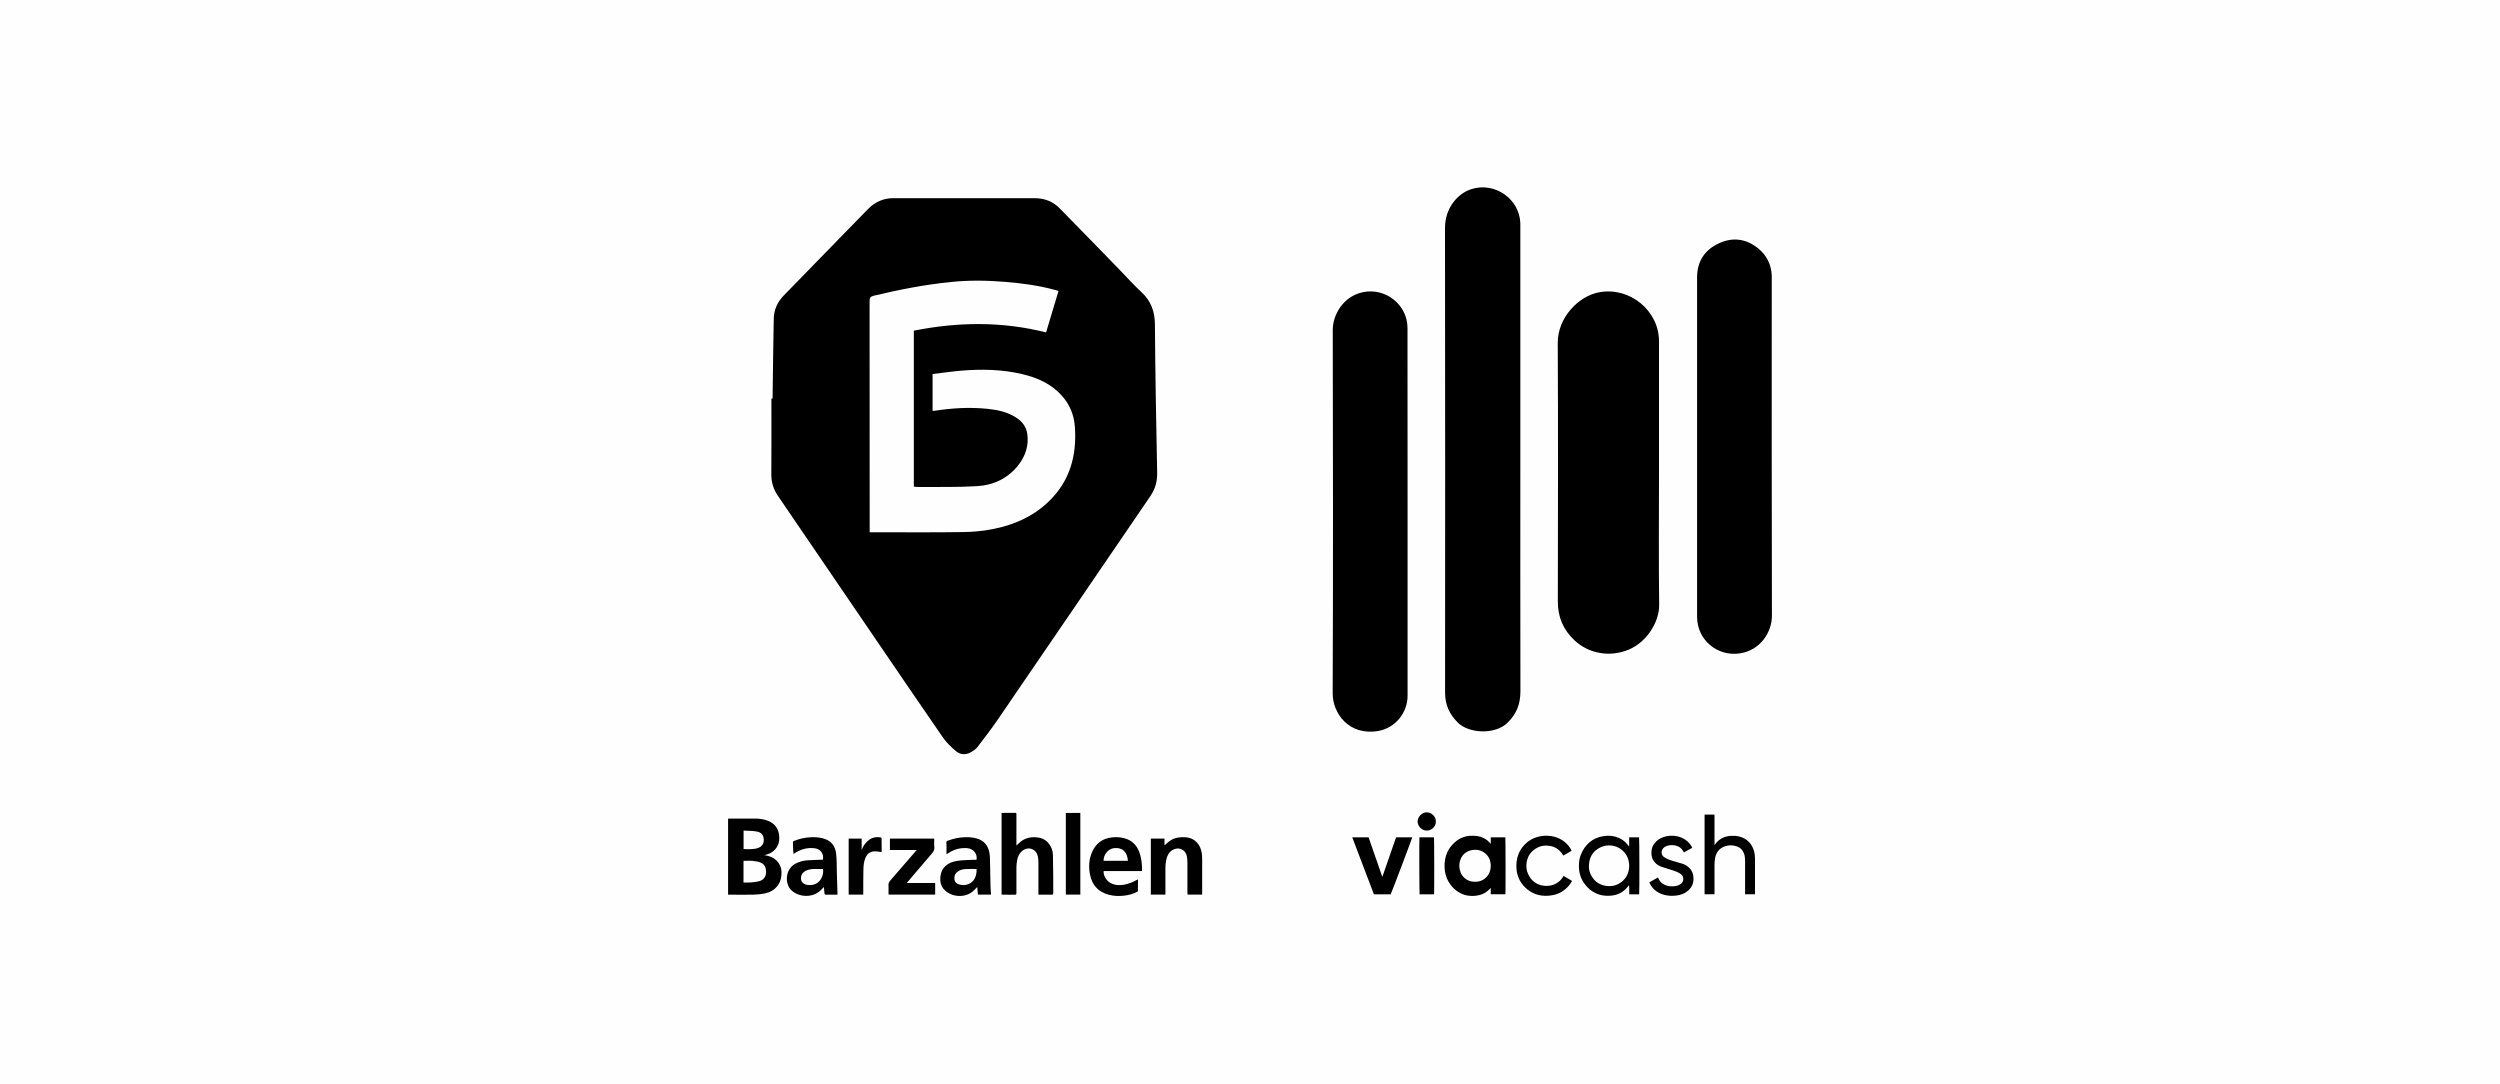
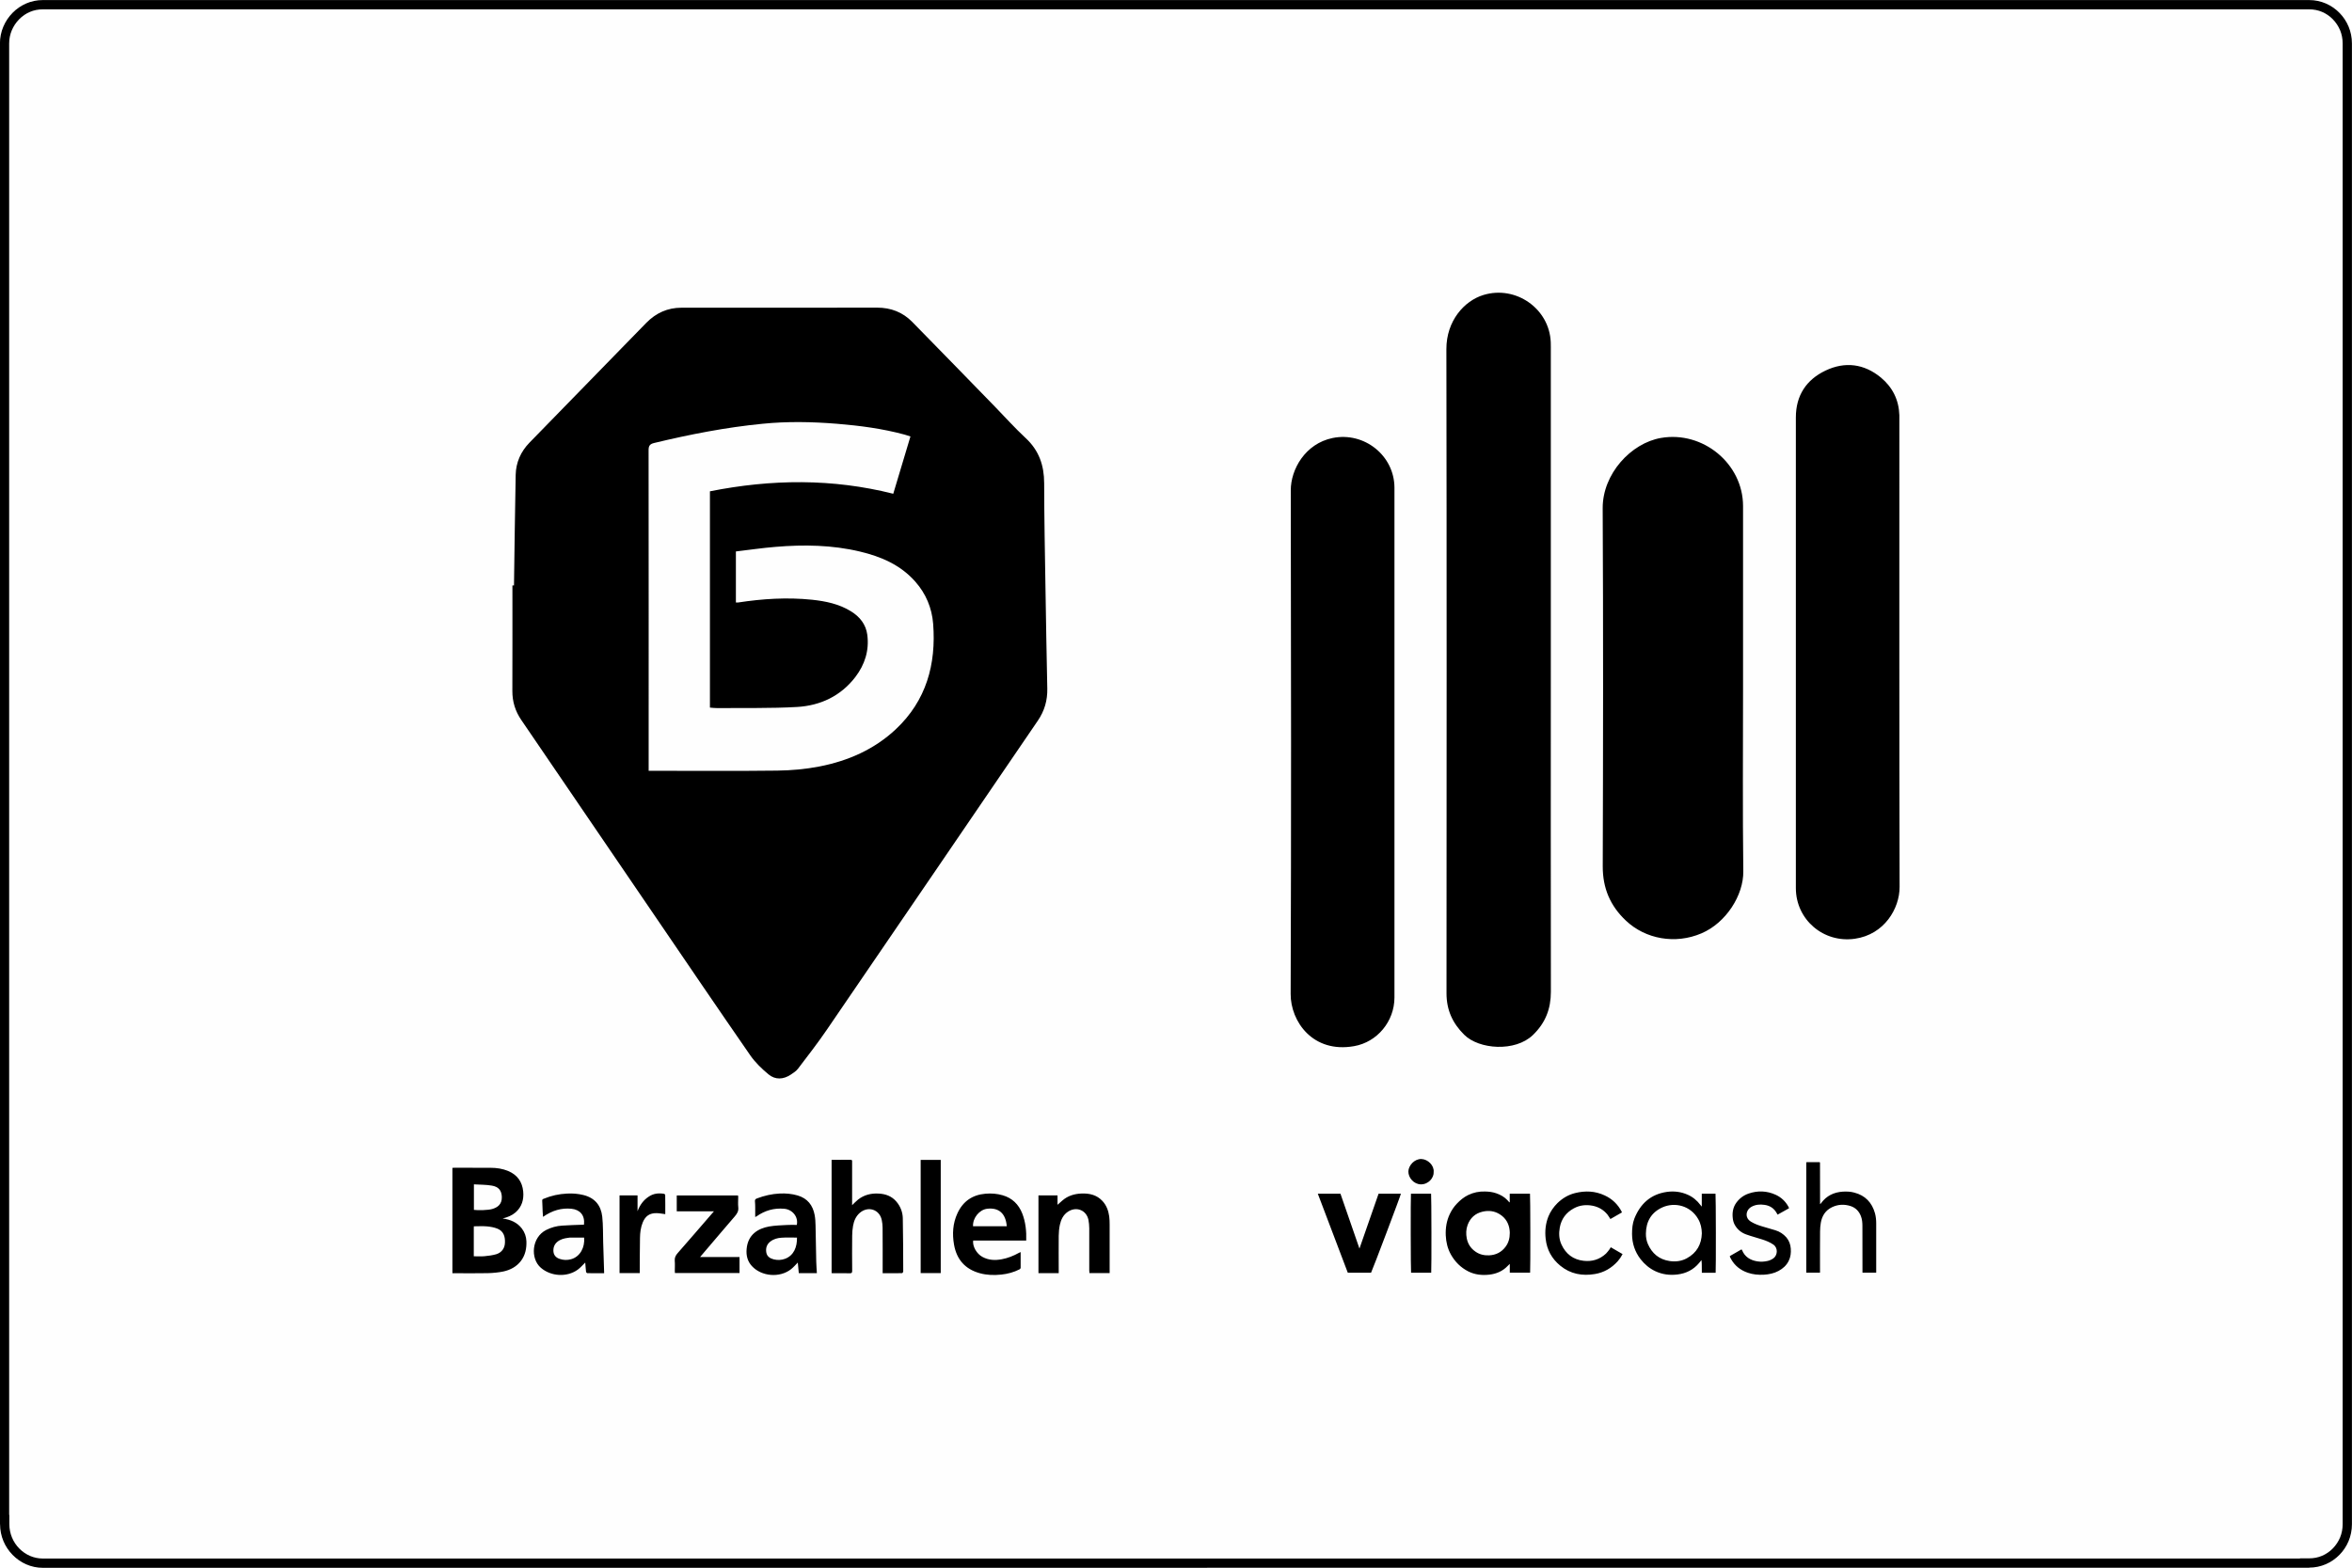
- <svg xmlns="http://www.w3.org/2000/svg" xml:space="preserve" width="300px" height="130px" version="1.1" style="shape-rendering:geometricPrecision; text-rendering:geometricPrecision; image-rendering:optimizeQuality; fill-rule:evenodd; clip-rule:evenodd" viewBox="0 0 300 130">
+ <svg xmlns="http://www.w3.org/2000/svg" xml:space="preserve" width="375px" height="250px" version="1.1" style="shape-rendering:geometricPrecision; text-rendering:geometricPrecision; image-rendering:optimizeQuality; fill-rule:evenodd; clip-rule:evenodd" viewBox="0 0 375 250">
  <defs>
    <style type="text/css">
   
-     .fil0 {fill:#FEFEFE}
-     .fil1 {fill:black}
+     .fil2 {fill:black}
+     .fil1 {fill:#FEFEFE;fill-rule:nonzero}
+     .fil0 {fill:black;fill-rule:nonzero}
   
  </style>
  </defs>
  <g id="Layer_x0020_1">
-     <rect class="fil0" width="300" height="130" />
-     <g id="_1808074391168">
-       <path class="fil1" d="M92.71 47.82c0.04,-3.19 0.08,-6.38 0.14,-9.57 0.02,-1.07 0.44,-2.01 1.19,-2.78 2.65,-2.72 5.3,-5.44 7.95,-8.16 0.73,-0.74 1.45,-1.48 2.17,-2.22 0.83,-0.85 1.84,-1.31 3.04,-1.31 5.65,0 11.29,0.01 16.94,0 1.19,0 2.21,0.39 3.03,1.23 2.39,2.43 4.77,4.88 7.15,7.33 0.88,0.91 1.73,1.86 2.66,2.72 1.16,1.07 1.61,2.38 1.61,3.92 0.01,3.03 0.07,6.06 0.11,9.08 0.05,2.9 0.1,5.79 0.16,8.69 0.02,1.02 -0.24,1.94 -0.82,2.79 -6.09,8.91 -12.16,17.84 -18.26,26.74 -0.79,1.16 -1.65,2.27 -2.5,3.38 -0.16,0.21 -0.39,0.36 -0.61,0.51 -0.65,0.43 -1.34,0.47 -1.94,-0.02 -0.58,-0.49 -1.15,-1.03 -1.58,-1.65 -2.71,-3.92 -5.39,-7.87 -8.08,-11.81 -3.91,-5.74 -7.81,-11.47 -11.73,-17.2 -0.52,-0.77 -0.78,-1.6 -0.78,-2.54 0.02,-3.04 0.01,-6.08 0.01,-9.13 0.04,0 0.09,0 0.14,0zm11.65 16.05l0 0c0.22,0 0.38,0 0.54,0 3.53,0 7.06,0.03 10.59,-0.02 1.22,-0.01 2.46,-0.12 3.65,-0.36 2.47,-0.48 4.74,-1.46 6.6,-3.21 2.65,-2.48 3.51,-5.63 3.24,-9.14 -0.11,-1.37 -0.62,-2.61 -1.55,-3.65 -1.28,-1.44 -2.96,-2.17 -4.78,-2.6 -2.41,-0.57 -4.86,-0.61 -7.31,-0.41 -1.14,0.1 -2.28,0.27 -3.43,0.4 0,1.52 0,2.96 0,4.42 0.08,0 0.13,0.01 0.19,0 2.12,-0.33 4.25,-0.46 6.4,-0.24 1.18,0.12 2.33,0.36 3.36,1 0.77,0.47 1.3,1.13 1.42,2.04 0.18,1.36 -0.21,2.58 -1.03,3.65 -1.26,1.65 -3.02,2.48 -5.04,2.59 -2.3,0.14 -4.61,0.08 -6.91,0.1 -0.22,0.01 -0.43,-0.03 -0.64,-0.04 0,-6.28 0,-12.5 0,-18.72 5.32,-1.06 10.6,-1.12 15.87,0.21 0.51,-1.7 0.99,-3.32 1.49,-4.97 -0.2,-0.06 -0.35,-0.11 -0.5,-0.15 -1.92,-0.52 -3.88,-0.78 -5.85,-0.94 -2.15,-0.18 -4.31,-0.22 -6.46,0 -3.17,0.31 -6.28,0.92 -9.37,1.66 -0.39,0.09 -0.49,0.26 -0.49,0.65 0.01,9.08 0.01,18.15 0.01,27.23 0,0.14 0,0.29 0,0.5z" />
-       <path class="fil1" d="M87.37 107.36c0,-3.05 0,-6.07 0,-9.12 0.07,0 0.14,-0.01 0.2,-0.01 1.04,0 2.07,0 3.11,0 0.53,0.01 1.04,0.08 1.53,0.29 0.79,0.33 1.21,0.93 1.29,1.77 0.07,0.7 -0.11,1.33 -0.66,1.81 -0.31,0.27 -0.69,0.42 -1.12,0.52 0.69,0.1 1.26,0.34 1.67,0.88 0.24,0.32 0.37,0.69 0.39,1.09 0.02,0.62 -0.09,1.21 -0.48,1.71 -0.38,0.5 -0.91,0.78 -1.51,0.91 -0.44,0.09 -0.9,0.14 -1.36,0.15 -0.94,0.02 -1.89,0 -2.84,0 -0.07,0 -0.13,0 -0.22,0zm1.85 -1.46l0 0c0.33,0 0.63,0.02 0.92,-0.01 0.35,-0.03 0.7,-0.07 1.03,-0.17 0.48,-0.15 0.74,-0.53 0.76,-1.01 0.01,-0.53 -0.13,-0.99 -0.66,-1.2 -0.28,-0.12 -0.61,-0.17 -0.92,-0.2 -0.37,-0.04 -0.74,-0.01 -1.12,-0.01 0,0.06 -0.01,0.11 -0.01,0.16 0,0.8 0,1.61 0,2.44zm0.01 -4.02l0 0c0.38,0.06 1.26,0.02 1.58,-0.07 0.48,-0.14 0.86,-0.42 0.84,-1.05 -0.02,-0.55 -0.26,-0.88 -0.86,-0.98 -0.51,-0.09 -1.03,-0.08 -1.56,-0.11 0,0.77 0,1.49 0,2.21zm30.96 -4.33c0.57,0 1.11,0 1.65,-0.01 0.15,0 0.13,0.09 0.13,0.19 0,0.8 0,1.6 0,2.4 0,0.44 0,0.89 0,1.34 0.18,-0.17 0.34,-0.34 0.52,-0.48 0.52,-0.41 1.13,-0.56 1.78,-0.52 0.6,0.03 1.13,0.22 1.53,0.69 0.35,0.41 0.54,0.9 0.55,1.42 0.04,1.54 0.04,3.09 0.04,4.63 0,0.05 -0.06,0.15 -0.1,0.15 -0.55,0.01 -1.1,0 -1.68,0 0,-0.08 0,-0.16 0,-0.23 0,-1.24 0.01,-2.48 0,-3.72 0,-0.21 -0.03,-0.43 -0.07,-0.64 -0.19,-0.93 -1.19,-1.26 -1.91,-0.63 -0.34,0.3 -0.51,0.69 -0.58,1.13 -0.05,0.27 -0.08,0.56 -0.08,0.84 -0.01,1.02 -0.01,2.04 0,3.05 0,0.17 -0.05,0.21 -0.21,0.21 -0.46,-0.01 -0.92,-0.01 -1.37,-0.01 -0.06,0 -0.13,0 -0.2,-0.01 0,-3.27 0,-6.52 0,-9.8zm16.37 7.98c0,0.48 0,0.93 -0.01,1.38 0,0.04 -0.05,0.09 -0.09,0.11 -0.5,0.26 -1.03,0.4 -1.58,0.46 -0.63,0.07 -1.25,0.05 -1.86,-0.12 -1.26,-0.35 -2,-1.18 -2.23,-2.47 -0.17,-0.93 -0.11,-1.84 0.29,-2.71 0.48,-1.04 1.29,-1.6 2.44,-1.7 0.5,-0.05 0.99,-0.01 1.48,0.13 0.83,0.24 1.38,0.79 1.69,1.58 0.29,0.75 0.37,1.53 0.35,2.34 -1.54,0 -3.07,0 -4.6,0 -0.07,0.5 0.31,1.15 0.81,1.42 0.52,0.29 1.08,0.31 1.65,0.21 0.54,-0.1 1.04,-0.3 1.52,-0.57 0.04,-0.02 0.07,-0.03 0.14,-0.06zm-4.13 -2.23l0 0c0.97,0 1.95,0 2.92,0 -0.08,-1.11 -0.68,-1.64 -1.69,-1.52 -0.67,0.08 -1.26,0.79 -1.23,1.52zm-31.93 4.06c-0.5,0 -0.97,0.01 -1.45,0 -0.04,0 -0.1,-0.08 -0.11,-0.12 -0.03,-0.27 -0.05,-0.54 -0.07,-0.8 -0.21,0.2 -0.41,0.44 -0.65,0.61 -0.93,0.68 -2.32,0.59 -3.19,-0.16 -0.93,-0.8 -0.81,-2.63 0.46,-3.27 0.44,-0.22 0.9,-0.35 1.38,-0.38 0.63,-0.04 1.26,-0.06 1.89,-0.08 0.1,-0.82 -0.34,-1.3 -1.09,-1.38 -0.84,-0.08 -1.63,0.13 -2.45,0.7 -0.02,-0.15 -0.03,-0.3 -0.04,-0.44 -0.01,-0.32 -0.01,-0.63 -0.03,-0.95 -0.01,-0.12 0.05,-0.14 0.14,-0.18 0.64,-0.26 1.31,-0.41 2,-0.44 0.48,-0.03 0.95,0.01 1.42,0.12 1.01,0.25 1.53,0.92 1.63,1.87 0.08,0.74 0.06,1.48 0.08,2.23 0.03,0.86 0.06,1.72 0.08,2.58 0,0.02 0,0.04 0,0.09zm-1.73 -3.08l0 0c-0.41,0 -0.82,0 -1.23,0 -0.06,0 -0.11,0.01 -0.17,0.02 -0.34,0.05 -0.66,0.13 -0.93,0.36 -0.25,0.22 -0.35,0.51 -0.32,0.83 0.03,0.33 0.24,0.54 0.54,0.64 0.32,0.1 0.65,0.11 0.99,0.02 0.78,-0.21 1.21,-1.03 1.12,-1.87zm20.15 3.07c-0.53,0 -1.03,0 -1.57,0 -0.03,-0.31 -0.06,-0.62 -0.08,-0.91 -0.19,0.18 -0.37,0.4 -0.6,0.58 -0.97,0.76 -2.54,0.63 -3.38,-0.28 -0.37,-0.41 -0.5,-0.91 -0.45,-1.47 0.11,-1.28 1.02,-1.79 1.94,-1.95 0.5,-0.09 1.02,-0.1 1.53,-0.13 0.29,-0.02 0.58,-0.01 0.87,-0.01 0.15,-0.7 -0.38,-1.34 -1.1,-1.4 -0.88,-0.07 -1.66,0.16 -2.37,0.66 -0.02,0.01 -0.05,0.02 -0.13,0.06 0,-0.3 0.01,-0.56 0,-0.82 0,-0.18 0,-0.36 -0.02,-0.54 -0.01,-0.14 0.04,-0.2 0.16,-0.25 0.64,-0.24 1.31,-0.4 1.99,-0.42 0.52,-0.03 1.04,0.01 1.54,0.16 0.85,0.25 1.32,0.85 1.48,1.7 0.05,0.3 0.07,0.6 0.07,0.9 0.03,1.04 0.04,2.08 0.06,3.12 0.01,0.33 0.04,0.66 0.06,1zm-1.73 -3.07l0 0c-0.45,0 -0.9,-0.02 -1.34,0.01 -0.35,0.02 -0.69,0.11 -0.97,0.34 -0.31,0.24 -0.4,0.57 -0.34,0.94 0.06,0.34 0.32,0.51 0.64,0.59 0.33,0.08 0.66,0.07 0.99,-0.05 0.76,-0.28 1.05,-1.02 1.02,-1.83zm22.66 3.07c-0.6,0 -1.17,0 -1.75,0 0,-2.23 0,-4.47 0,-6.72 0.54,0 1.08,0 1.64,0 0,0.28 0,0.56 0,0.81 0.14,-0.12 0.28,-0.24 0.42,-0.36 0.48,-0.43 1.05,-0.6 1.68,-0.62 0.68,-0.02 1.31,0.12 1.79,0.64 0.35,0.37 0.52,0.83 0.59,1.33 0.03,0.25 0.04,0.49 0.04,0.74 0,1.32 0,2.64 0,3.96 0,0.07 0,0.14 0,0.22 -0.58,0 -1.16,0 -1.75,0 -0.01,-0.07 -0.02,-0.15 -0.02,-0.23 0,-1.21 0.01,-2.43 0,-3.64 0,-0.25 -0.02,-0.5 -0.07,-0.74 -0.18,-0.85 -1.05,-1.18 -1.78,-0.7 -0.41,0.28 -0.6,0.69 -0.69,1.14 -0.07,0.31 -0.1,0.63 -0.1,0.94 -0.01,0.99 0,1.98 0,2.97 0,0.08 0,0.16 0,0.26zm-29.84 -5.35c-1.1,0 -2.15,0 -3.22,0 0,-0.46 0,-0.91 0,-1.37 1.76,0 3.52,0 5.31,0 0,0.04 0.01,0.09 0.01,0.13 0,0.3 -0.03,0.6 0.01,0.89 0.04,0.34 -0.11,0.56 -0.31,0.79 -0.84,0.98 -1.67,1.96 -2.51,2.94 -0.15,0.18 -0.31,0.37 -0.49,0.58 1.15,0 2.27,0 3.41,0 0,0.48 0,0.92 0,1.39 -1.85,0 -3.71,0 -5.58,0 -0.01,-0.07 -0.02,-0.13 -0.02,-0.2 0,-0.29 0.02,-0.58 0,-0.87 -0.03,-0.28 0.08,-0.46 0.25,-0.66 0.95,-1.08 1.88,-2.16 2.81,-3.24 0.1,-0.11 0.2,-0.23 0.33,-0.38zm17.89 -4.45c0.58,0 1.15,0 1.74,0 0,3.27 0,6.53 0,9.8 -0.58,0 -1.15,0 -1.74,0 0,-3.26 0,-6.52 0,-9.8zm-26.06 3.08c0.52,0 1.03,0 1.56,0 0,0.46 0,0.91 0,1.36 0.2,-0.53 0.51,-0.96 0.98,-1.27 0.4,-0.26 0.85,-0.31 1.31,-0.23 0.04,0 0.1,0.06 0.1,0.1 0.01,0.56 0.01,1.11 0.01,1.66 -0.26,-0.03 -0.5,-0.08 -0.74,-0.09 -0.61,-0.01 -0.98,0.25 -1.22,0.81 -0.17,0.43 -0.22,0.88 -0.23,1.34 -0.02,0.94 -0.02,1.87 -0.02,2.81 0,0.07 0,0.14 0,0.23 -0.58,0 -1.16,0 -1.75,0 0,-2.24 0,-4.47 0,-6.72z" />
-       <path class="fil1" d="M180.65 107.31c-0.59,0 -1.17,0 -1.76,0 0,-0.24 0,-0.48 0,-0.76 -0.08,0.08 -0.13,0.13 -0.18,0.18 -0.44,0.46 -0.98,0.68 -1.6,0.76 -0.63,0.07 -1.24,0 -1.81,-0.29 -0.66,-0.32 -1.15,-0.82 -1.51,-1.46 -0.29,-0.51 -0.42,-1.07 -0.44,-1.65 -0.03,-0.65 0.07,-1.26 0.34,-1.85 0.16,-0.33 0.36,-0.63 0.62,-0.9 0.28,-0.3 0.6,-0.57 0.98,-0.75 0.46,-0.22 0.94,-0.32 1.46,-0.3 0.33,0 0.65,0.04 0.96,0.15 0.37,0.13 0.71,0.31 0.98,0.6 0.05,0.06 0.11,0.12 0.16,0.19 0.01,-0.01 0.02,-0.01 0.04,-0.02 0,-0.24 0,-0.48 0,-0.73 0.59,0 1.17,0 1.75,0 0.03,0.11 0.04,6.53 0.01,6.83zm-1.76 -3.44l0 0c0,-0.04 0,-0.12 -0.01,-0.2 -0.06,-0.6 -0.33,-1.07 -0.84,-1.4 -0.46,-0.3 -0.97,-0.36 -1.5,-0.24 -0.64,0.15 -1.08,0.54 -1.3,1.16 -0.14,0.38 -0.15,0.77 -0.07,1.16 0.09,0.48 0.35,0.87 0.75,1.15 0.35,0.24 0.75,0.33 1.18,0.31 0.58,-0.02 1.06,-0.26 1.42,-0.73 0.26,-0.34 0.37,-0.75 0.37,-1.21zm17.81 3.45c-0.05,0 -0.1,0 -0.15,0 -0.34,0 -0.68,0 -1.04,0 -0.01,-0.19 0,-0.37 0,-0.55 0,-0.18 0,-0.36 -0.03,-0.55 -0.07,0.09 -0.13,0.17 -0.2,0.25 -0.49,0.59 -1.12,0.91 -1.87,1 -0.67,0.08 -1.31,0 -1.92,-0.28 -0.51,-0.24 -0.93,-0.6 -1.28,-1.05 -0.5,-0.63 -0.73,-1.36 -0.74,-2.17 0,-0.46 0.04,-0.92 0.21,-1.35 0.5,-1.27 1.4,-2.09 2.78,-2.29 0.63,-0.1 1.24,-0.03 1.83,0.23 0.45,0.2 0.81,0.51 1.1,0.9 0.03,0.04 0.06,0.07 0.11,0.14 0,-0.4 0,-0.75 0,-1.12 0.41,0 0.8,0 1.19,0 0.04,0.11 0.05,6.57 0.01,6.84zm-1.19 -3.41l0 0c-0.01,-0.45 -0.1,-0.86 -0.32,-1.25 -0.66,-1.14 -2.02,-1.48 -3.09,-1 -0.96,0.44 -1.42,1.23 -1.43,2.27 -0.01,0.31 0.05,0.61 0.17,0.9 0.36,0.83 0.98,1.34 1.89,1.48 0.52,0.07 1.03,0.01 1.49,-0.24 0.85,-0.47 1.26,-1.21 1.29,-2.16zm-28.63 3.41c-0.67,0 -1.33,0 -2.01,0 -0.86,-2.27 -1.73,-4.55 -2.6,-6.84 0.66,0 1.31,0 1.96,0 0.55,1.57 1.09,3.14 1.65,4.75 0.56,-1.61 1.1,-3.18 1.65,-4.75 0.65,0 1.29,0 1.94,0 -0.01,0.12 -2.45,6.56 -2.59,6.84zm38.86 -0.01c-0.41,0 -0.79,0 -1.19,0 0,-3.18 0,-6.36 0,-9.55 0.02,-0.01 0.04,-0.01 0.06,-0.01 0.37,0 0.74,0 1.1,0 0.01,0.01 0.01,0.01 0.01,0.02 0.01,0 0.01,0.01 0.01,0.01 0.01,0.02 0.01,0.03 0.01,0.05 0,1.17 0,2.35 0,3.52 0,0.01 0.01,0.01 0.01,0.04 0.03,-0.04 0.06,-0.07 0.09,-0.1 0.46,-0.64 1.1,-0.94 1.88,-0.99 0.33,-0.02 0.66,0 0.98,0.08 0.95,0.24 1.54,0.86 1.8,1.8 0.07,0.29 0.1,0.58 0.1,0.88 0,1.35 0,2.7 0,4.05 0,0.06 0,0.13 0,0.2 -0.39,0 -0.78,0 -1.19,0 0,-0.06 0,-0.12 0,-0.19 0,-1.27 0,-2.55 0,-3.83 0,-0.3 -0.03,-0.59 -0.13,-0.87 -0.16,-0.42 -0.45,-0.72 -0.88,-0.86 -0.55,-0.18 -1.1,-0.16 -1.63,0.09 -0.56,0.27 -0.86,0.74 -0.96,1.34 -0.04,0.25 -0.07,0.51 -0.07,0.77 -0.01,1.11 0,2.22 0,3.34 0,0.06 0,0.13 0,0.21zm-17.15 -5.21c-0.33,0.19 -0.66,0.38 -0.99,0.57 -0.09,-0.13 -0.16,-0.26 -0.26,-0.38 -0.33,-0.41 -0.76,-0.67 -1.28,-0.77 -0.57,-0.11 -1.12,-0.05 -1.63,0.23 -0.66,0.36 -1.08,0.91 -1.22,1.65 -0.09,0.51 -0.06,1.01 0.16,1.48 0.37,0.81 1,1.3 1.9,1.41 0.74,0.08 1.4,-0.11 1.95,-0.63 0.11,-0.1 0.2,-0.24 0.29,-0.36 0.04,-0.06 0.07,-0.11 0.12,-0.19 0.34,0.2 0.68,0.4 1.02,0.6 -0.12,0.23 -0.26,0.43 -0.42,0.61 -0.53,0.6 -1.19,0.98 -1.97,1.11 -1.1,0.19 -2.12,0 -3,-0.72 -0.73,-0.6 -1.16,-1.38 -1.27,-2.32 -0.07,-0.67 -0.01,-1.32 0.25,-1.95 0.17,-0.43 0.44,-0.81 0.77,-1.14 0.43,-0.43 0.94,-0.73 1.53,-0.88 0.87,-0.22 1.73,-0.18 2.56,0.2 0.65,0.31 1.15,0.78 1.48,1.43 0,0.01 0.01,0.03 0.01,0.05zm9.34 3.78c0.34,-0.2 0.67,-0.39 1.01,-0.58 0.02,0.02 0.04,0.04 0.05,0.06 0.24,0.6 0.72,0.88 1.32,0.98 0.29,0.04 0.59,0.03 0.88,-0.04 0.18,-0.04 0.35,-0.11 0.5,-0.22 0.36,-0.25 0.45,-0.89 0.01,-1.19 -0.29,-0.21 -0.62,-0.34 -0.96,-0.45 -0.46,-0.15 -0.94,-0.27 -1.4,-0.44 -0.42,-0.15 -0.75,-0.42 -0.97,-0.81 -0.11,-0.19 -0.16,-0.38 -0.19,-0.59 -0.04,-0.48 0.02,-0.93 0.31,-1.33 0.27,-0.38 0.63,-0.65 1.07,-0.8 0.79,-0.27 1.58,-0.25 2.34,0.1 0.47,0.22 0.84,0.56 1.1,1.02 0.01,0.03 0.03,0.06 0.04,0.09 0.01,0.01 0.01,0.03 0.02,0.06 -0.33,0.18 -0.66,0.36 -0.99,0.55 -0.03,-0.05 -0.05,-0.08 -0.07,-0.12 -0.23,-0.42 -0.59,-0.66 -1.07,-0.73 -0.39,-0.05 -0.77,-0.03 -1.12,0.17 -0.36,0.21 -0.48,0.58 -0.39,0.87 0.05,0.2 0.19,0.33 0.36,0.43 0.29,0.18 0.62,0.3 0.95,0.4 0.38,0.11 0.76,0.22 1.14,0.33 0.38,0.12 0.69,0.32 0.95,0.62 0.24,0.28 0.36,0.61 0.39,0.97 0.03,0.36 -0.01,0.72 -0.17,1.05 -0.2,0.4 -0.51,0.68 -0.89,0.89 -0.4,0.21 -0.83,0.3 -1.28,0.32 -0.47,0.03 -0.93,-0.02 -1.38,-0.17 -0.63,-0.22 -1.13,-0.61 -1.46,-1.2 -0.03,-0.05 -0.06,-0.11 -0.08,-0.16 -0.01,-0.02 -0.01,-0.04 -0.02,-0.08zm-25.84 1.44c-0.59,0 -1.17,0 -1.74,0 -0.03,-0.12 -0.05,-6.56 -0.02,-6.84 0.58,0 1.17,0 1.75,0 0.03,0.12 0.04,6.54 0.01,6.84zm0.21 -8.73c0.04,0.48 -0.43,1.09 -1.1,1.08 -0.61,0 -1.1,-0.57 -1.09,-1.12 0.02,-0.52 0.53,-1.09 1.12,-1.07 0.57,0.01 1.12,0.56 1.07,1.11z" />
-       <path class="fil1" d="M182.44 55.11c0,9.3 -0.01,18.59 0.01,27.88 0,1.49 -0.47,2.7 -1.56,3.75 -1.53,1.48 -4.67,1.26 -5.95,-0.03 -1.02,-1.01 -1.53,-2.15 -1.53,-3.58 0.01,-18.58 0.02,-37.17 -0.01,-55.76 0,-2.45 1.55,-4.18 3.21,-4.69 2.8,-0.85 5.71,1.18 5.83,4.09 0.01,0.28 0,0.55 0,0.83 0,9.17 0,18.34 0,27.51zm16.64 1.56c0,5.3 -0.05,10.6 0.02,15.9 0.03,2.06 -1.48,4.46 -3.62,5.37 -2.27,0.97 -4.85,0.5 -6.54,-1.1 -1.37,-1.29 -2.01,-2.81 -2,-4.7 0.02,-10.33 0.04,-20.66 -0.01,-30.99 -0.02,-2.99 2.46,-5.65 5.04,-6.09 3.62,-0.63 7.1,2.21 7.11,5.88 0,5.25 0,10.49 0,15.73zm-30.17 4.81c0,7.34 0,14.68 0,22.02 -0.01,2.06 -1.49,3.85 -3.49,4.21 -3.58,0.63 -5.51,-2.15 -5.5,-4.52 0.06,-14.53 0.04,-29.07 0.01,-43.6 0,-1.8 1.25,-4.04 3.63,-4.53 2.72,-0.56 5.34,1.51 5.34,4.3 0.01,7.37 0.01,14.74 0.01,22.12zm34.74 -7.82c0,-6.79 0,-13.59 0,-20.38 0,-1.9 0.9,-3.27 2.57,-4.06 1.69,-0.8 3.33,-0.59 4.79,0.61 1,0.83 1.55,1.93 1.6,3.25 0,0.09 0,0.19 0,0.28 0,13.52 -0.02,27.04 0.02,40.56 0,1.88 -1.34,4.12 -3.87,4.49 -2.71,0.39 -5.11,-1.65 -5.11,-4.38 0,-6.79 0,-13.58 0,-20.37z" />
+     <path class="fil0" d="M368.18 0.01l-361.36 0c-1.88,0 -3.58,0.78 -4.81,2.03 -1.25,1.27 -2.02,3 -2.02,4.89l0 236.14 0.02 0c0,1.91 0.77,3.64 2,4.89 1.24,1.27 2.95,2.06 4.81,2.06l361.36 -0.01 0 -0.02c1.88,0 3.58,-0.78 4.81,-2.03 1.24,-1.25 2,-2.98 2,-4.89l0 -236.14c0,-1.91 -0.76,-3.64 -2,-4.89 -1.23,-1.25 -2.93,-2.03 -4.81,-2.03z" />
+     <path class="fil1" d="M368.18 1.49l-361.36 0c-0.73,0 -1.42,0.14 -2.03,0.4 -0.65,0.27 -1.24,0.68 -1.73,1.18 -0.51,0.51 -0.91,1.12 -1.19,1.79 -0.26,0.63 -0.41,1.33 -0.41,2.07l0 234.66 0.03 0 0 1.48c0,0.74 0.15,1.45 0.41,2.09 0.27,0.67 0.67,1.27 1.16,1.77 0.5,0.51 1.09,0.92 1.75,1.2 0.61,0.26 1.3,0.41 2.01,0.41l359.88 0 0 -0.03 1.48 0c0.73,0 1.42,-0.14 2.03,-0.4 0.65,-0.27 1.24,-0.68 1.73,-1.18 0.49,-0.5 0.89,-1.1 1.17,-1.77 0.26,-0.64 0.4,-1.35 0.4,-2.09l0 -236.14c0,-0.75 -0.14,-1.46 -0.4,-2.09 -0.28,-0.67 -0.68,-1.27 -1.17,-1.77 -0.49,-0.5 -1.08,-0.91 -1.73,-1.18 -0.61,-0.26 -1.3,-0.4 -2.03,-0.4z" />
+     <g id="_1771804271808">
+       <path class="fil2" d="M81.95 93.36c0.09,-5.88 0.15,-11.75 0.27,-17.63 0.04,-1.97 0.81,-3.71 2.19,-5.13 4.88,-5.01 9.77,-10.02 14.65,-15.03 1.33,-1.36 2.66,-2.72 3.99,-4.09 1.54,-1.57 3.39,-2.41 5.61,-2.41 10.4,0 20.8,0.01 31.2,-0.01 2.19,0 4.07,0.73 5.58,2.27 4.41,4.48 8.78,9 13.17,13.5 1.63,1.68 3.2,3.43 4.91,5.02 2.14,1.98 2.96,4.37 2.96,7.22 0.01,5.58 0.12,11.16 0.21,16.73 0.08,5.33 0.18,10.67 0.29,16 0.04,1.89 -0.45,3.58 -1.52,5.14 -11.21,16.42 -22.4,32.86 -33.63,49.27 -1.45,2.13 -3.04,4.17 -4.6,6.22 -0.29,0.38 -0.73,0.66 -1.13,0.93 -1.19,0.8 -2.48,0.87 -3.57,-0.03 -1.07,-0.89 -2.12,-1.9 -2.91,-3.04 -5.01,-7.23 -9.94,-14.5 -14.89,-21.76 -7.2,-10.56 -14.4,-21.13 -21.6,-31.69 -0.97,-1.41 -1.45,-2.94 -1.44,-4.67 0.02,-5.6 0.01,-11.21 0.01,-16.81 0.08,0 0.17,0 0.25,0zm21.47 29.56l0 0c0.4,0 0.7,0 0.99,0 6.51,0 13.02,0.05 19.52,-0.03 2.25,-0.03 4.52,-0.23 6.72,-0.66 4.56,-0.89 8.73,-2.71 12.16,-5.92 4.88,-4.58 6.47,-10.37 5.97,-16.84 -0.2,-2.52 -1.15,-4.8 -2.85,-6.72 -2.36,-2.67 -5.45,-3.99 -8.81,-4.79 -4.44,-1.06 -8.95,-1.13 -13.47,-0.75 -2.11,0.17 -4.2,0.48 -6.32,0.73 0,2.8 0,5.46 0,8.14 0.14,0 0.24,0.01 0.35,0 3.91,-0.6 7.84,-0.85 11.79,-0.44 2.17,0.23 4.3,0.67 6.2,1.84 1.41,0.87 2.39,2.08 2.61,3.75 0.33,2.51 -0.4,4.76 -1.9,6.73 -2.33,3.04 -5.57,4.56 -9.29,4.78 -4.23,0.24 -8.49,0.14 -12.73,0.18 -0.4,0.01 -0.79,-0.05 -1.17,-0.08 0,-11.57 0,-23.02 0,-34.49 9.79,-1.95 19.52,-2.06 29.23,0.39 0.94,-3.13 1.83,-6.11 2.74,-9.14 -0.36,-0.11 -0.64,-0.21 -0.92,-0.29 -3.53,-0.96 -7.14,-1.43 -10.78,-1.73 -3.96,-0.32 -7.93,-0.4 -11.9,0 -5.82,0.57 -11.56,1.69 -17.25,3.06 -0.72,0.17 -0.91,0.47 -0.9,1.2 0.02,16.72 0.01,33.44 0.01,50.15 0,0.27 0,0.54 0,0.93z" />
+       <path class="fil2" d="M72.13 203.04c0,-5.62 0,-11.19 0,-16.8 0.13,0 0.25,-0.02 0.37,-0.02 1.9,0 3.81,0 5.72,0.01 0.97,0 1.92,0.14 2.82,0.52 1.45,0.61 2.23,1.72 2.38,3.26 0.12,1.29 -0.21,2.44 -1.22,3.33 -0.58,0.5 -1.27,0.78 -2.06,0.97 1.26,0.18 2.31,0.62 3.07,1.61 0.45,0.6 0.69,1.28 0.72,2.02 0.04,1.14 -0.17,2.22 -0.88,3.15 -0.71,0.92 -1.69,1.43 -2.78,1.67 -0.82,0.17 -1.67,0.25 -2.5,0.27 -1.75,0.04 -3.5,0.01 -5.24,0.01 -0.13,0 -0.25,0 -0.4,0zm3.41 -2.7l0 0c0.6,0 1.15,0.04 1.69,-0.01 0.63,-0.06 1.28,-0.14 1.9,-0.32 0.87,-0.27 1.36,-0.97 1.38,-1.86 0.04,-0.97 -0.23,-1.82 -1.19,-2.21 -0.54,-0.22 -1.13,-0.32 -1.71,-0.37 -0.68,-0.06 -1.36,-0.01 -2.06,-0.01 0,0.11 -0.01,0.2 -0.01,0.29 0,1.48 0,2.96 0,4.49zm0.02 -7.4l0 0c0.7,0.1 2.31,0.04 2.89,-0.13 0.89,-0.25 1.6,-0.77 1.56,-1.94 -0.04,-1 -0.48,-1.61 -1.59,-1.8 -0.93,-0.16 -1.89,-0.14 -2.86,-0.2 0,1.42 0,2.74 0,4.07zm57.03 -7.98c1.04,0 2.03,0 3.03,-0.01 0.27,0 0.24,0.17 0.24,0.34 0,1.47 0,2.95 0,4.42 0,0.82 0,1.64 0,2.48 0.34,-0.32 0.62,-0.63 0.96,-0.9 0.96,-0.75 2.08,-1.02 3.29,-0.95 1.1,0.06 2.06,0.41 2.8,1.27 0.65,0.76 1,1.66 1.03,2.62 0.06,2.84 0.06,5.69 0.07,8.53 0,0.09 -0.12,0.27 -0.19,0.27 -1.01,0.02 -2.03,0.01 -3.09,0.01 0,-0.16 0,-0.29 0,-0.42 0,-2.29 0.01,-4.57 -0.01,-6.86 0,-0.39 -0.05,-0.79 -0.13,-1.18 -0.34,-1.71 -2.18,-2.31 -3.51,-1.16 -0.63,0.55 -0.93,1.28 -1.07,2.07 -0.09,0.52 -0.14,1.04 -0.14,1.56 -0.02,1.88 -0.02,3.75 0,5.62 0,0.31 -0.09,0.39 -0.39,0.38 -0.85,-0.02 -1.69,-0.01 -2.54,-0.01 -0.11,0 -0.22,-0.01 -0.35,-0.01 0,-6.03 0,-12.03 0,-18.07zm30.14 14.71c0,0.87 0.01,1.7 0,2.53 -0.01,0.08 -0.09,0.18 -0.17,0.22 -0.92,0.47 -1.89,0.73 -2.92,0.84 -1.16,0.12 -2.3,0.09 -3.42,-0.22 -2.33,-0.64 -3.69,-2.18 -4.11,-4.55 -0.3,-1.71 -0.2,-3.4 0.54,-5 0.88,-1.91 2.38,-2.95 4.48,-3.13 0.93,-0.08 1.84,-0.01 2.73,0.25 1.53,0.44 2.55,1.45 3.13,2.91 0.53,1.37 0.68,2.81 0.63,4.31 -2.83,0 -5.65,0 -8.46,0 -0.13,0.92 0.56,2.12 1.48,2.61 0.97,0.53 1.99,0.57 3.05,0.38 0.99,-0.18 1.91,-0.55 2.79,-1.04 0.07,-0.03 0.14,-0.06 0.25,-0.11zm-7.59 -4.12l0 0c1.79,0 3.58,0 5.38,0 -0.17,-2.03 -1.26,-3.01 -3.13,-2.79 -1.23,0.15 -2.32,1.46 -2.25,2.79zm-58.82 7.49c-0.92,0 -1.8,0.01 -2.68,-0.01 -0.07,0 -0.19,-0.14 -0.2,-0.22 -0.06,-0.5 -0.09,-1 -0.13,-1.47 -0.4,0.38 -0.75,0.81 -1.19,1.13 -1.72,1.25 -4.29,1.09 -5.89,-0.3 -1.71,-1.48 -1.48,-4.85 0.86,-6.03 0.8,-0.4 1.65,-0.64 2.54,-0.69 1.16,-0.08 2.32,-0.11 3.48,-0.15 0.17,-1.5 -0.63,-2.4 -2.01,-2.54 -1.54,-0.15 -3.01,0.24 -4.52,1.29 -0.03,-0.29 -0.05,-0.55 -0.06,-0.82 -0.03,-0.58 -0.03,-1.16 -0.07,-1.74 -0.02,-0.22 0.1,-0.27 0.26,-0.33 1.18,-0.49 2.42,-0.76 3.7,-0.82 0.87,-0.05 1.74,0.02 2.6,0.23 1.87,0.46 2.81,1.69 3.01,3.44 0.15,1.36 0.11,2.74 0.15,4.1 0.05,1.59 0.1,3.17 0.15,4.76 0,0.04 0,0.08 0,0.17zm-3.19 -5.68l0 0c-0.76,0 -1.52,0 -2.28,0 -0.1,0 -0.2,0.02 -0.3,0.04 -0.63,0.08 -1.23,0.24 -1.72,0.66 -0.46,0.4 -0.64,0.93 -0.59,1.53 0.06,0.61 0.44,0.99 1,1.17 0.59,0.2 1.2,0.22 1.81,0.05 1.45,-0.4 2.23,-1.9 2.08,-3.45zm37.11 5.67c-0.97,0 -1.89,0 -2.88,0 -0.06,-0.58 -0.11,-1.16 -0.16,-1.69 -0.34,0.34 -0.68,0.75 -1.09,1.07 -1.79,1.4 -4.7,1.16 -6.23,-0.51 -0.7,-0.76 -0.93,-1.68 -0.84,-2.71 0.2,-2.37 1.89,-3.29 3.58,-3.6 0.93,-0.16 1.88,-0.19 2.82,-0.24 0.53,-0.04 1.07,-0.01 1.6,-0.01 0.28,-1.29 -0.7,-2.48 -2.03,-2.58 -1.61,-0.14 -3.05,0.28 -4.37,1.2 -0.04,0.03 -0.09,0.05 -0.23,0.12 0,-0.54 0.01,-1.03 0,-1.51 0,-0.33 -0.01,-0.67 -0.04,-0.99 -0.03,-0.25 0.07,-0.37 0.3,-0.46 1.18,-0.45 2.4,-0.73 3.67,-0.79 0.96,-0.04 1.9,0.04 2.83,0.31 1.57,0.46 2.43,1.56 2.72,3.13 0.1,0.55 0.13,1.11 0.14,1.66 0.05,1.92 0.07,3.84 0.11,5.75 0.01,0.6 0.07,1.21 0.1,1.85zm-3.17 -5.67l0 0c-0.85,0 -1.67,-0.04 -2.49,0.02 -0.63,0.04 -1.25,0.21 -1.77,0.62 -0.57,0.45 -0.75,1.06 -0.63,1.74 0.11,0.63 0.59,0.94 1.18,1.09 0.61,0.15 1.22,0.13 1.81,-0.09 1.41,-0.53 1.93,-1.89 1.9,-3.38zm41.73 5.67c-1.11,0 -2.15,0 -3.23,0 0,-4.13 0,-8.25 0,-12.4 1,0 2,0 3.04,0 0,0.52 0,1.04 0,1.5 0.24,-0.22 0.51,-0.44 0.76,-0.67 0.89,-0.78 1.95,-1.09 3.1,-1.13 1.26,-0.04 2.4,0.23 3.29,1.18 0.64,0.68 0.96,1.53 1.09,2.45 0.06,0.45 0.07,0.91 0.07,1.36 0.01,2.43 0,4.86 0,7.3 0,0.12 0,0.25 0,0.4 -1.07,0 -2.12,0 -3.22,0 -0.01,-0.14 -0.03,-0.28 -0.03,-0.42 0,-2.24 0.01,-4.48 0,-6.71 -0.01,-0.46 -0.04,-0.92 -0.13,-1.36 -0.33,-1.56 -1.94,-2.19 -3.28,-1.29 -0.75,0.5 -1.1,1.27 -1.28,2.1 -0.12,0.57 -0.17,1.15 -0.18,1.73 -0.02,1.82 0,3.65 0,5.48 0,0.14 0,0.29 0,0.48zm-54.97 -9.86c-2.03,0 -3.96,0 -5.93,0 0,-0.85 0,-1.67 0,-2.53 3.24,0 6.49,0 9.77,0 0.01,0.07 0.03,0.16 0.03,0.24 0,0.55 -0.05,1.11 0.01,1.65 0.07,0.61 -0.19,1.02 -0.56,1.45 -1.55,1.79 -3.08,3.61 -4.62,5.41 -0.29,0.34 -0.58,0.68 -0.91,1.07 2.12,0 4.19,0 6.29,0 0,0.87 0,1.7 0,2.55 -3.42,0 -6.84,0 -10.3,0 0,-0.12 -0.02,-0.24 -0.02,-0.36 0,-0.53 0.04,-1.07 -0.01,-1.61 -0.04,-0.5 0.16,-0.85 0.47,-1.21 1.74,-1.98 3.46,-3.98 5.18,-5.97 0.18,-0.21 0.36,-0.41 0.6,-0.69zm32.96 -8.2c1.07,0 2.12,0 3.2,0 0,6.02 0,12.02 0,18.05 -1.06,0 -2.12,0 -3.2,0 0,-6 0,-12.01 0,-18.05zm-48.01 5.66c0.95,0 1.9,0 2.87,0 0,0.85 0,1.68 0,2.52 0.37,-0.98 0.94,-1.78 1.81,-2.34 0.74,-0.49 1.56,-0.58 2.42,-0.43 0.07,0.01 0.18,0.12 0.18,0.18 0.02,1.03 0.01,2.05 0.01,3.06 -0.48,-0.06 -0.92,-0.15 -1.37,-0.16 -1.12,-0.02 -1.8,0.45 -2.23,1.5 -0.32,0.79 -0.42,1.62 -0.43,2.46 -0.03,1.72 -0.03,3.45 -0.04,5.17 0,0.13 0,0.27 0,0.43 -1.07,0 -2.13,0 -3.22,0 0,-4.12 0,-8.24 0,-12.39z" />
+       <path class="fil2" d="M243.96 202.95c-1.08,0 -2.14,0 -3.24,0 0,-0.45 0,-0.89 0,-1.4 -0.14,0.14 -0.25,0.23 -0.34,0.33 -0.8,0.84 -1.8,1.26 -2.93,1.39 -1.17,0.13 -2.29,0.01 -3.35,-0.52 -1.2,-0.61 -2.11,-1.52 -2.77,-2.69 -0.53,-0.95 -0.77,-1.97 -0.82,-3.05 -0.05,-1.19 0.13,-2.32 0.64,-3.4 0.29,-0.61 0.66,-1.17 1.13,-1.66 0.53,-0.56 1.11,-1.04 1.81,-1.38 0.85,-0.41 1.74,-0.59 2.68,-0.56 0.61,0.01 1.2,0.08 1.78,0.28 0.68,0.23 1.3,0.58 1.8,1.11 0.1,0.11 0.2,0.22 0.3,0.34 0.02,-0.01 0.04,-0.02 0.06,-0.03 0,-0.44 0,-0.89 0,-1.35 1.1,0 2.16,0 3.23,0 0.06,0.21 0.08,12.04 0.02,12.59zm-3.24 -6.34l0 0c0,-0.08 0,-0.22 -0.02,-0.36 -0.11,-1.11 -0.61,-1.99 -1.55,-2.59 -0.85,-0.55 -1.78,-0.66 -2.75,-0.44 -1.19,0.27 -1.99,1 -2.41,2.14 -0.25,0.69 -0.27,1.41 -0.13,2.13 0.18,0.9 0.65,1.6 1.39,2.11 0.65,0.46 1.39,0.62 2.17,0.59 1.08,-0.05 1.96,-0.49 2.61,-1.35 0.49,-0.64 0.69,-1.38 0.69,-2.23zm32.82 6.36c-0.11,0 -0.2,0 -0.29,0 -0.62,0 -1.25,0 -1.91,0 -0.01,-0.35 -0.01,-0.69 -0.01,-1.03 0,-0.33 0,-0.65 -0.05,-1 -0.12,0.16 -0.24,0.31 -0.37,0.46 -0.9,1.08 -2.06,1.67 -3.45,1.84 -1.22,0.15 -2.4,0.01 -3.53,-0.52 -0.94,-0.44 -1.72,-1.1 -2.36,-1.92 -0.91,-1.18 -1.35,-2.52 -1.36,-4.01 0,-0.85 0.07,-1.69 0.38,-2.48 0.94,-2.34 2.58,-3.85 5.13,-4.23 1.15,-0.17 2.28,-0.04 3.36,0.44 0.83,0.36 1.5,0.93 2.04,1.65 0.05,0.07 0.11,0.13 0.21,0.25 0,-0.72 0,-1.38 0,-2.06 0.75,0 1.47,0 2.19,0 0.06,0.2 0.08,12.11 0.02,12.61zm-2.2 -6.3l0 0c-0.02,-0.81 -0.18,-1.58 -0.59,-2.28 -1.21,-2.12 -3.71,-2.74 -5.7,-1.85 -1.77,0.8 -2.61,2.26 -2.63,4.18 -0.01,0.56 0.09,1.13 0.31,1.65 0.67,1.53 1.8,2.48 3.48,2.73 0.97,0.14 1.9,0.02 2.75,-0.45 1.56,-0.85 2.33,-2.21 2.38,-3.98zm-52.74 6.29c-1.23,0 -2.45,0 -3.71,0 -1.59,-4.18 -3.18,-8.37 -4.78,-12.6 1.22,0 2.4,0 3.61,0 1,2.89 2,5.78 3.03,8.75 1.03,-2.96 2.04,-5.85 3.05,-8.75 1.19,0 2.38,0 3.56,0 -0.01,0.22 -4.5,12.09 -4.76,12.6zm71.58 -0.01c-0.75,0 -1.46,0 -2.19,0 0,-5.86 0,-11.73 0,-17.6 0.04,-0.01 0.08,-0.02 0.12,-0.02 0.67,0 1.35,0 2.01,0 0.02,0.02 0.03,0.03 0.03,0.03 0.01,0.01 0.02,0.02 0.02,0.03 0,0.03 0.01,0.06 0.01,0.09 0,2.16 0.01,4.33 0.01,6.49 0,0.01 0,0.02 0.02,0.06 0.06,-0.06 0.11,-0.11 0.15,-0.17 0.86,-1.18 2.04,-1.74 3.48,-1.83 0.61,-0.03 1.21,-0.01 1.79,0.15 1.76,0.45 2.84,1.59 3.32,3.32 0.14,0.53 0.19,1.06 0.19,1.61 0,2.49 0,4.97 0,7.46 0,0.12 0,0.24 0,0.38 -0.73,0 -1.44,0 -2.19,0 0,-0.12 0,-0.23 0,-0.35 0,-2.35 0,-4.71 -0.01,-7.07 0,-0.54 -0.04,-1.08 -0.24,-1.59 -0.3,-0.78 -0.83,-1.33 -1.62,-1.6 -1.02,-0.33 -2.03,-0.29 -3,0.18 -1.03,0.5 -1.58,1.37 -1.77,2.47 -0.08,0.46 -0.12,0.94 -0.12,1.41 -0.02,2.05 -0.01,4.1 -0.01,6.16 0,0.12 0,0.24 0,0.39zm-31.59 -9.6c-0.61,0.35 -1.21,0.7 -1.83,1.05 -0.16,-0.24 -0.3,-0.49 -0.47,-0.71 -0.61,-0.75 -1.41,-1.22 -2.36,-1.41 -1.04,-0.2 -2.06,-0.1 -3.01,0.42 -1.22,0.66 -1.98,1.68 -2.23,3.05 -0.17,0.92 -0.13,1.85 0.27,2.72 0.7,1.5 1.86,2.4 3.52,2.59 1.36,0.16 2.57,-0.21 3.58,-1.15 0.21,-0.2 0.37,-0.45 0.55,-0.67 0.07,-0.1 0.13,-0.21 0.21,-0.34 0.63,0.36 1.25,0.72 1.88,1.09 -0.22,0.43 -0.47,0.8 -0.77,1.14 -0.98,1.09 -2.19,1.8 -3.64,2.04 -2.02,0.34 -3.9,0 -5.52,-1.33 -1.35,-1.11 -2.14,-2.53 -2.33,-4.28 -0.14,-1.23 -0.02,-2.43 0.44,-3.58 0.33,-0.8 0.82,-1.5 1.43,-2.11 0.8,-0.78 1.73,-1.34 2.82,-1.61 1.61,-0.4 3.19,-0.34 4.71,0.37 1.2,0.55 2.12,1.43 2.73,2.62 0.01,0.03 0.01,0.06 0.02,0.1zm17.21 6.96c0.63,-0.36 1.24,-0.71 1.86,-1.07 0.03,0.05 0.07,0.08 0.09,0.12 0.45,1.09 1.32,1.61 2.43,1.79 0.54,0.09 1.08,0.06 1.62,-0.06 0.33,-0.07 0.64,-0.21 0.93,-0.41 0.66,-0.45 0.82,-1.63 0.02,-2.2 -0.55,-0.38 -1.15,-0.62 -1.77,-0.82 -0.86,-0.28 -1.74,-0.5 -2.59,-0.81 -0.77,-0.28 -1.38,-0.78 -1.79,-1.5 -0.19,-0.34 -0.29,-0.7 -0.33,-1.09 -0.1,-0.87 0.03,-1.71 0.55,-2.44 0.5,-0.7 1.16,-1.2 1.97,-1.48 1.46,-0.5 2.91,-0.45 4.32,0.19 0.87,0.4 1.55,1.03 2.02,1.88 0.03,0.05 0.06,0.1 0.08,0.16 0.02,0.02 0.02,0.05 0.03,0.11 -0.6,0.33 -1.2,0.67 -1.82,1.02 -0.05,-0.09 -0.1,-0.16 -0.13,-0.22 -0.43,-0.79 -1.09,-1.22 -1.96,-1.34 -0.73,-0.11 -1.43,-0.05 -2.08,0.31 -0.66,0.37 -0.88,1.06 -0.72,1.6 0.11,0.36 0.36,0.6 0.67,0.79 0.55,0.33 1.14,0.55 1.75,0.73 0.7,0.21 1.4,0.41 2.11,0.62 0.69,0.21 1.27,0.59 1.75,1.13 0.44,0.52 0.66,1.13 0.71,1.79 0.05,0.67 -0.02,1.32 -0.32,1.94 -0.36,0.74 -0.93,1.25 -1.64,1.63 -0.73,0.39 -1.52,0.55 -2.34,0.6 -0.88,0.04 -1.73,-0.03 -2.56,-0.32 -1.16,-0.4 -2.08,-1.11 -2.68,-2.21 -0.05,-0.09 -0.1,-0.19 -0.15,-0.29 -0.01,-0.04 -0.01,-0.08 -0.03,-0.15zm-47.61 2.65c-1.08,0 -2.14,0 -3.21,0 -0.06,-0.22 -0.08,-12.08 -0.02,-12.6 1.07,0 2.14,0 3.21,0 0.06,0.22 0.08,12.06 0.02,12.6zm0.39 -16.07c0.07,0.88 -0.79,1.99 -2.03,1.98 -1.12,-0.01 -2.02,-1.05 -2,-2.07 0.03,-0.95 0.97,-2 2.07,-1.97 1.04,0.03 2.06,1.03 1.96,2.06z" />
+       <path class="fil2" d="M247.26 106.79c0,17.12 -0.02,34.24 0.01,51.36 0,2.73 -0.86,4.97 -2.86,6.9 -2.82,2.73 -8.6,2.32 -10.97,-0.05 -1.87,-1.86 -2.81,-3.96 -2.81,-6.59 0.02,-34.24 0.04,-68.49 -0.02,-102.73 -0.01,-4.51 2.85,-7.71 5.91,-8.64 5.15,-1.57 10.52,2.17 10.73,7.54 0.02,0.51 0.01,1.01 0.01,1.52 0,16.9 0,33.79 0,50.69zm30.65 2.86c0,9.77 -0.08,19.54 0.04,29.3 0.05,3.79 -2.73,8.21 -6.67,9.89 -4.17,1.79 -8.94,0.92 -12.05,-2.03 -2.51,-2.37 -3.7,-5.18 -3.69,-8.66 0.06,-19.03 0.09,-38.06 -0.01,-57.09 -0.03,-5.5 4.53,-10.4 9.29,-11.22 6.67,-1.16 13.08,4.08 13.09,10.85 0,9.65 0,19.31 0,28.96zm-55.58 8.86c0,13.53 0.01,27.05 0,40.58 -0.01,3.78 -2.73,7.09 -6.43,7.74 -6.59,1.17 -10.14,-3.95 -10.12,-8.33 0.1,-26.76 0.07,-53.53 0.02,-80.3 -0.01,-3.33 2.29,-7.45 6.67,-8.35 5.03,-1.03 9.85,2.79 9.86,7.92 0.01,13.58 0,27.16 0,40.74zm64 -14.4c0,-12.51 0.01,-25.03 0,-37.54 0,-3.51 1.67,-6.02 4.74,-7.48 3.1,-1.47 6.14,-1.09 8.82,1.12 1.85,1.54 2.86,3.55 2.94,5.99 0.01,0.17 0,0.34 0,0.51 0.01,24.91 -0.03,49.82 0.04,74.72 0.01,3.47 -2.45,7.6 -7.12,8.27 -5,0.73 -9.41,-3.03 -9.42,-8.06 0,-12.51 0,-25.02 0,-37.53z" />
    </g>
  </g>
</svg>
